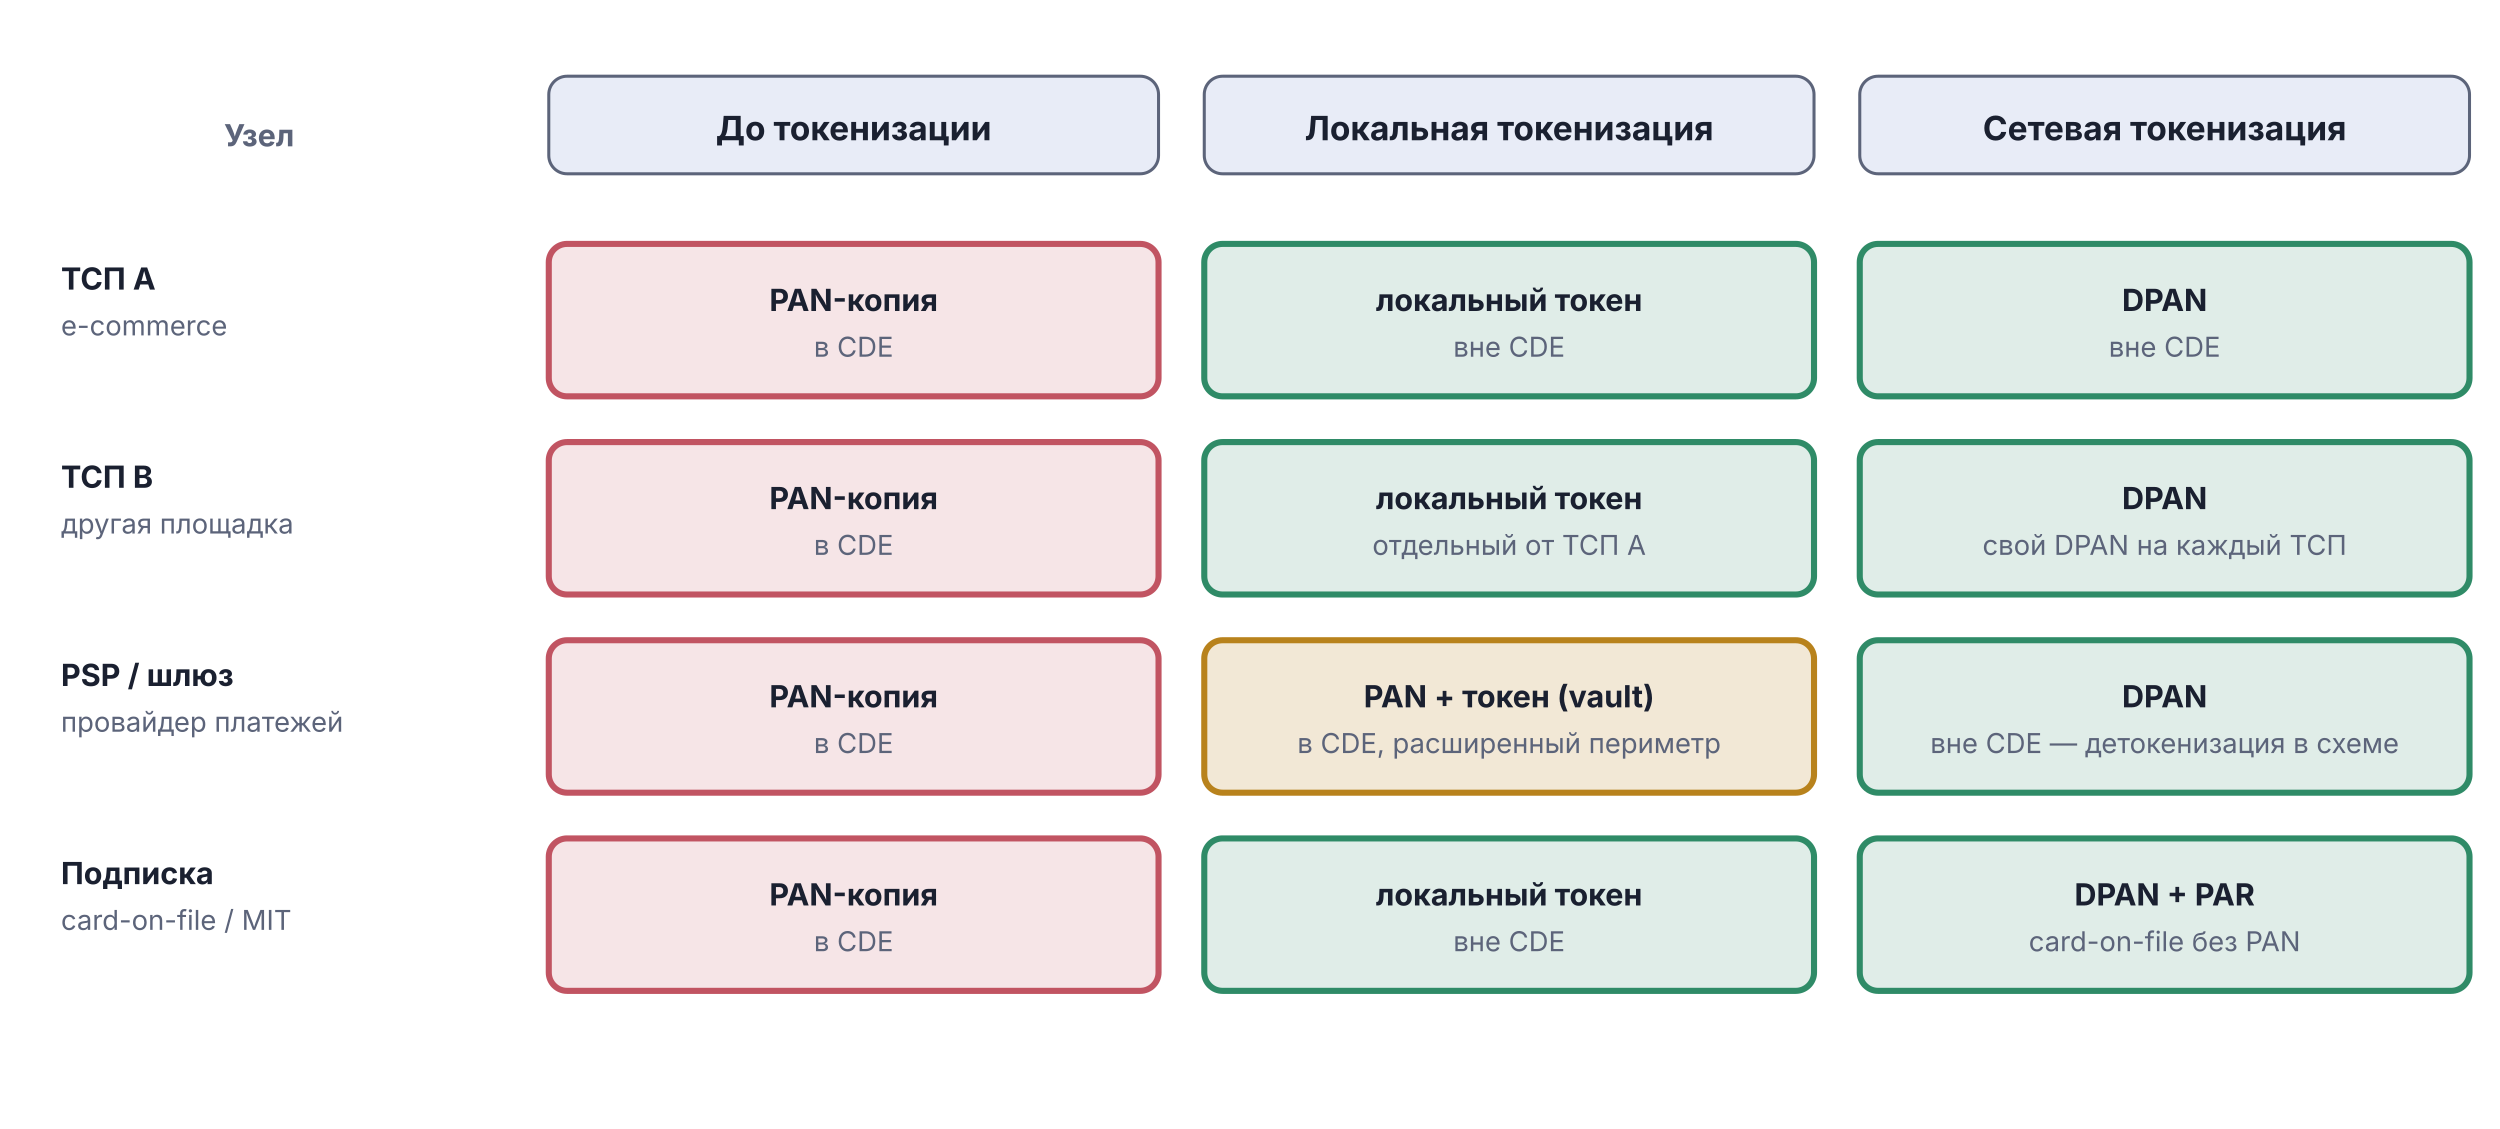
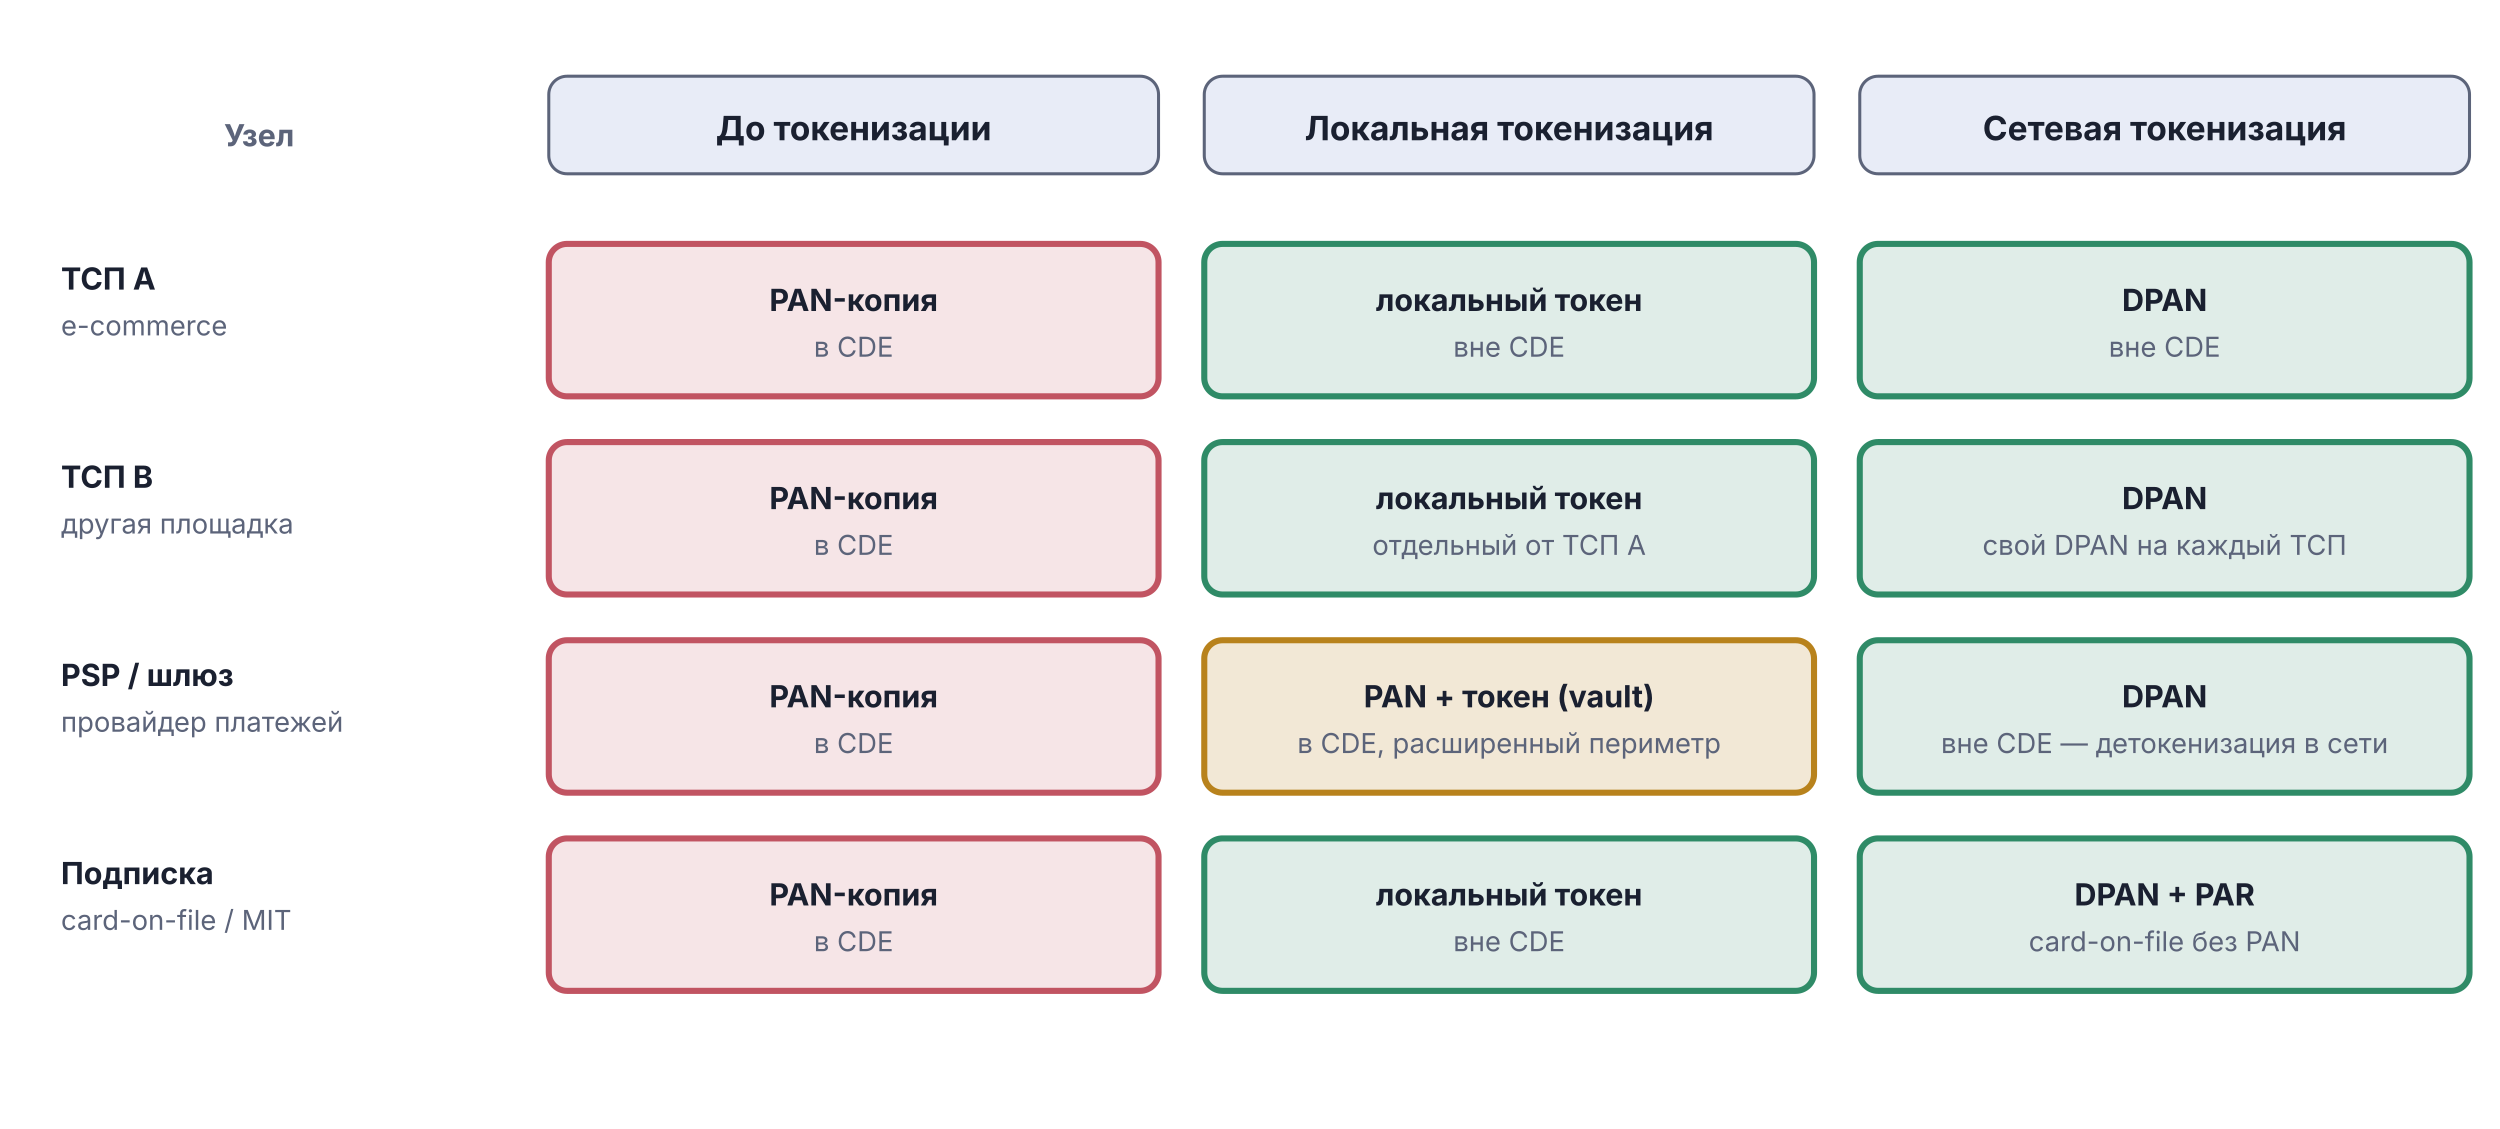
<svg xmlns="http://www.w3.org/2000/svg" viewBox="0 0 820 370" width="820" height="370">
  <defs>
</defs>
  <text x="85" y="48" text-anchor="middle" font-family="Inter, -apple-system, BlinkMacSystemFont, 'Helvetica Neue', Arial, sans-serif" font-size="10" font-weight="bold" fill="#5C647A">Узел</text>
  <rect x="180" y="25" width="200" height="32" rx="6" fill="#E8ECF7" stroke="#5C647A" stroke-width="1" />
  <text x="280" y="46" text-anchor="middle" font-family="Inter, -apple-system, BlinkMacSystemFont, 'Helvetica Neue', Arial, sans-serif" font-size="11" font-weight="bold" fill="#1A2030">До токенизации</text>
  <rect x="395" y="25" width="200" height="32" rx="6" fill="#E8ECF7" stroke="#5C647A" stroke-width="1" />
  <text x="495" y="46" text-anchor="middle" font-family="Inter, -apple-system, BlinkMacSystemFont, 'Helvetica Neue', Arial, sans-serif" font-size="11" font-weight="bold" fill="#1A2030">Локальная токенизация</text>
  <rect x="610" y="25" width="200" height="32" rx="6" fill="#E8ECF7" stroke="#5C647A" stroke-width="1" />
  <text x="710" y="46" text-anchor="middle" font-family="Inter, -apple-system, BlinkMacSystemFont, 'Helvetica Neue', Arial, sans-serif" font-size="11" font-weight="bold" fill="#1A2030">Сетевая токенизация</text>
  <text x="20" y="95" text-anchor="start" font-family="Inter, -apple-system, BlinkMacSystemFont, 'Helvetica Neue', Arial, sans-serif" font-size="10" font-weight="bold" fill="#1A2030">ТСП A</text>
  <text x="20" y="110" text-anchor="start" font-family="Inter, -apple-system, BlinkMacSystemFont, 'Helvetica Neue', Arial, sans-serif" font-size="9" fill="#5C647A">e-commerce</text>
  <rect x="180" y="80" width="200" height="50" rx="6" fill="#C15462" fill-opacity="0.15" stroke="#C15462" stroke-width="2" />
  <text x="280" y="102" text-anchor="middle" font-family="Inter, -apple-system, BlinkMacSystemFont, 'Helvetica Neue', Arial, sans-serif" font-size="10" font-weight="bold" fill="#1A2030">PAN-копия</text>
  <text x="280" y="117" text-anchor="middle" font-family="Inter, -apple-system, BlinkMacSystemFont, 'Helvetica Neue', Arial, sans-serif" font-size="9" fill="#5C647A">в CDE</text>
  <rect x="395" y="80" width="200" height="50" rx="6" fill="#2F8B67" fill-opacity="0.15" stroke="#2F8B67" stroke-width="2" />
  <text x="495" y="102" text-anchor="middle" font-family="Inter, -apple-system, BlinkMacSystemFont, 'Helvetica Neue', Arial, sans-serif" font-size="10" font-weight="bold" fill="#1A2030">локальный токен</text>
  <text x="495" y="117" text-anchor="middle" font-family="Inter, -apple-system, BlinkMacSystemFont, 'Helvetica Neue', Arial, sans-serif" font-size="9" fill="#5C647A">вне CDE</text>
  <rect x="610" y="80" width="200" height="50" rx="6" fill="#2F8B67" fill-opacity="0.15" stroke="#2F8B67" stroke-width="2" />
  <text x="710" y="102" text-anchor="middle" font-family="Inter, -apple-system, BlinkMacSystemFont, 'Helvetica Neue', Arial, sans-serif" font-size="10" font-weight="bold" fill="#1A2030">DPAN</text>
  <text x="710" y="117" text-anchor="middle" font-family="Inter, -apple-system, BlinkMacSystemFont, 'Helvetica Neue', Arial, sans-serif" font-size="9" fill="#5C647A">вне CDE</text>
  <text x="20" y="160" text-anchor="start" font-family="Inter, -apple-system, BlinkMacSystemFont, 'Helvetica Neue', Arial, sans-serif" font-size="10" font-weight="bold" fill="#1A2030">ТСП B</text>
  <text x="20" y="175" text-anchor="start" font-family="Inter, -apple-system, BlinkMacSystemFont, 'Helvetica Neue', Arial, sans-serif" font-size="9" fill="#5C647A">другая площадка</text>
  <rect x="180" y="145" width="200" height="50" rx="6" fill="#C15462" fill-opacity="0.15" stroke="#C15462" stroke-width="2" />
  <text x="280" y="167" text-anchor="middle" font-family="Inter, -apple-system, BlinkMacSystemFont, 'Helvetica Neue', Arial, sans-serif" font-size="10" font-weight="bold" fill="#1A2030">PAN-копия</text>
  <text x="280" y="182" text-anchor="middle" font-family="Inter, -apple-system, BlinkMacSystemFont, 'Helvetica Neue', Arial, sans-serif" font-size="9" fill="#5C647A">в CDE</text>
  <rect x="395" y="145" width="200" height="50" rx="6" fill="#2F8B67" fill-opacity="0.15" stroke="#2F8B67" stroke-width="2" />
  <text x="495" y="167" text-anchor="middle" font-family="Inter, -apple-system, BlinkMacSystemFont, 'Helvetica Neue', Arial, sans-serif" font-size="10" font-weight="bold" fill="#1A2030">локальный токен</text>
  <text x="495" y="182" text-anchor="middle" font-family="Inter, -apple-system, BlinkMacSystemFont, 'Helvetica Neue', Arial, sans-serif" font-size="9" fill="#5C647A">отдельный от ТСП A</text>
  <rect x="610" y="145" width="200" height="50" rx="6" fill="#2F8B67" fill-opacity="0.15" stroke="#2F8B67" stroke-width="2" />
  <text x="710" y="167" text-anchor="middle" font-family="Inter, -apple-system, BlinkMacSystemFont, 'Helvetica Neue', Arial, sans-serif" font-size="10" font-weight="bold" fill="#1A2030">DPAN</text>
  <text x="710" y="182" text-anchor="middle" font-family="Inter, -apple-system, BlinkMacSystemFont, 'Helvetica Neue', Arial, sans-serif" font-size="9" fill="#5C647A">свой DPAN на каждый ТСП</text>
  <text x="20" y="225" text-anchor="start" font-family="Inter, -apple-system, BlinkMacSystemFont, 'Helvetica Neue', Arial, sans-serif" font-size="10" font-weight="bold" fill="#1A2030">PSP / шлюз</text>
  <text x="20" y="240" text-anchor="start" font-family="Inter, -apple-system, BlinkMacSystemFont, 'Helvetica Neue', Arial, sans-serif" font-size="9" fill="#5C647A">провайдер платежей</text>
  <rect x="180" y="210" width="200" height="50" rx="6" fill="#C15462" fill-opacity="0.15" stroke="#C15462" stroke-width="2" />
  <text x="280" y="232" text-anchor="middle" font-family="Inter, -apple-system, BlinkMacSystemFont, 'Helvetica Neue', Arial, sans-serif" font-size="10" font-weight="bold" fill="#1A2030">PAN-копия</text>
  <text x="280" y="247" text-anchor="middle" font-family="Inter, -apple-system, BlinkMacSystemFont, 'Helvetica Neue', Arial, sans-serif" font-size="9" fill="#5C647A">в CDE</text>
  <rect x="395" y="210" width="200" height="50" rx="6" fill="#B8821C" fill-opacity="0.18" stroke="#B8821C" stroke-width="2" />
  <text x="495" y="232" text-anchor="middle" font-family="Inter, -apple-system, BlinkMacSystemFont, 'Helvetica Neue', Arial, sans-serif" font-size="10" font-weight="bold" fill="#1A2030">PAN + токен (vault)</text>
  <text x="495" y="247" text-anchor="middle" font-family="Inter, -apple-system, BlinkMacSystemFont, 'Helvetica Neue', Arial, sans-serif" font-size="9" fill="#5C647A">в CDE, расширенный периметр</text>
  <rect x="610" y="210" width="200" height="50" rx="6" fill="#2F8B67" fill-opacity="0.15" stroke="#2F8B67" stroke-width="2" />
  <text x="710" y="232" text-anchor="middle" font-family="Inter, -apple-system, BlinkMacSystemFont, 'Helvetica Neue', Arial, sans-serif" font-size="10" font-weight="bold" fill="#1A2030">DPAN</text>
-   <text x="710" y="247" text-anchor="middle" font-family="Inter, -apple-system, BlinkMacSystemFont, 'Helvetica Neue', Arial, sans-serif" font-size="9" fill="#5C647A">вне CDE — детокенизация в схеме</text>
+   <text x="710" y="247" text-anchor="middle" font-family="Inter, -apple-system, BlinkMacSystemFont, 'Helvetica Neue', Arial, sans-serif" font-size="9" fill="#5C647A">вне CDE — детокенизация в сети</text>
  <text x="20" y="290" text-anchor="start" font-family="Inter, -apple-system, BlinkMacSystemFont, 'Helvetica Neue', Arial, sans-serif" font-size="10" font-weight="bold" fill="#1A2030">Подписка</text>
  <text x="20" y="305" text-anchor="start" font-family="Inter, -apple-system, BlinkMacSystemFont, 'Helvetica Neue', Arial, sans-serif" font-size="9" fill="#5C647A">card-on-file / MIT</text>
  <rect x="180" y="275" width="200" height="50" rx="6" fill="#C15462" fill-opacity="0.15" stroke="#C15462" stroke-width="2" />
  <text x="280" y="297" text-anchor="middle" font-family="Inter, -apple-system, BlinkMacSystemFont, 'Helvetica Neue', Arial, sans-serif" font-size="10" font-weight="bold" fill="#1A2030">PAN-копия</text>
  <text x="280" y="312" text-anchor="middle" font-family="Inter, -apple-system, BlinkMacSystemFont, 'Helvetica Neue', Arial, sans-serif" font-size="9" fill="#5C647A">в CDE</text>
  <rect x="395" y="275" width="200" height="50" rx="6" fill="#2F8B67" fill-opacity="0.15" stroke="#2F8B67" stroke-width="2" />
  <text x="495" y="297" text-anchor="middle" font-family="Inter, -apple-system, BlinkMacSystemFont, 'Helvetica Neue', Arial, sans-serif" font-size="10" font-weight="bold" fill="#1A2030">локальный токен</text>
  <text x="495" y="312" text-anchor="middle" font-family="Inter, -apple-system, BlinkMacSystemFont, 'Helvetica Neue', Arial, sans-serif" font-size="9" fill="#5C647A">вне CDE</text>
  <rect x="610" y="275" width="200" height="50" rx="6" fill="#2F8B67" fill-opacity="0.15" stroke="#2F8B67" stroke-width="2" />
  <text x="710" y="297" text-anchor="middle" font-family="Inter, -apple-system, BlinkMacSystemFont, 'Helvetica Neue', Arial, sans-serif" font-size="10" font-weight="bold" fill="#1A2030">DPAN + PAR</text>
  <text x="710" y="312" text-anchor="middle" font-family="Inter, -apple-system, BlinkMacSystemFont, 'Helvetica Neue', Arial, sans-serif" font-size="9" fill="#5C647A">card-on-file без PAN</text>
</svg>
